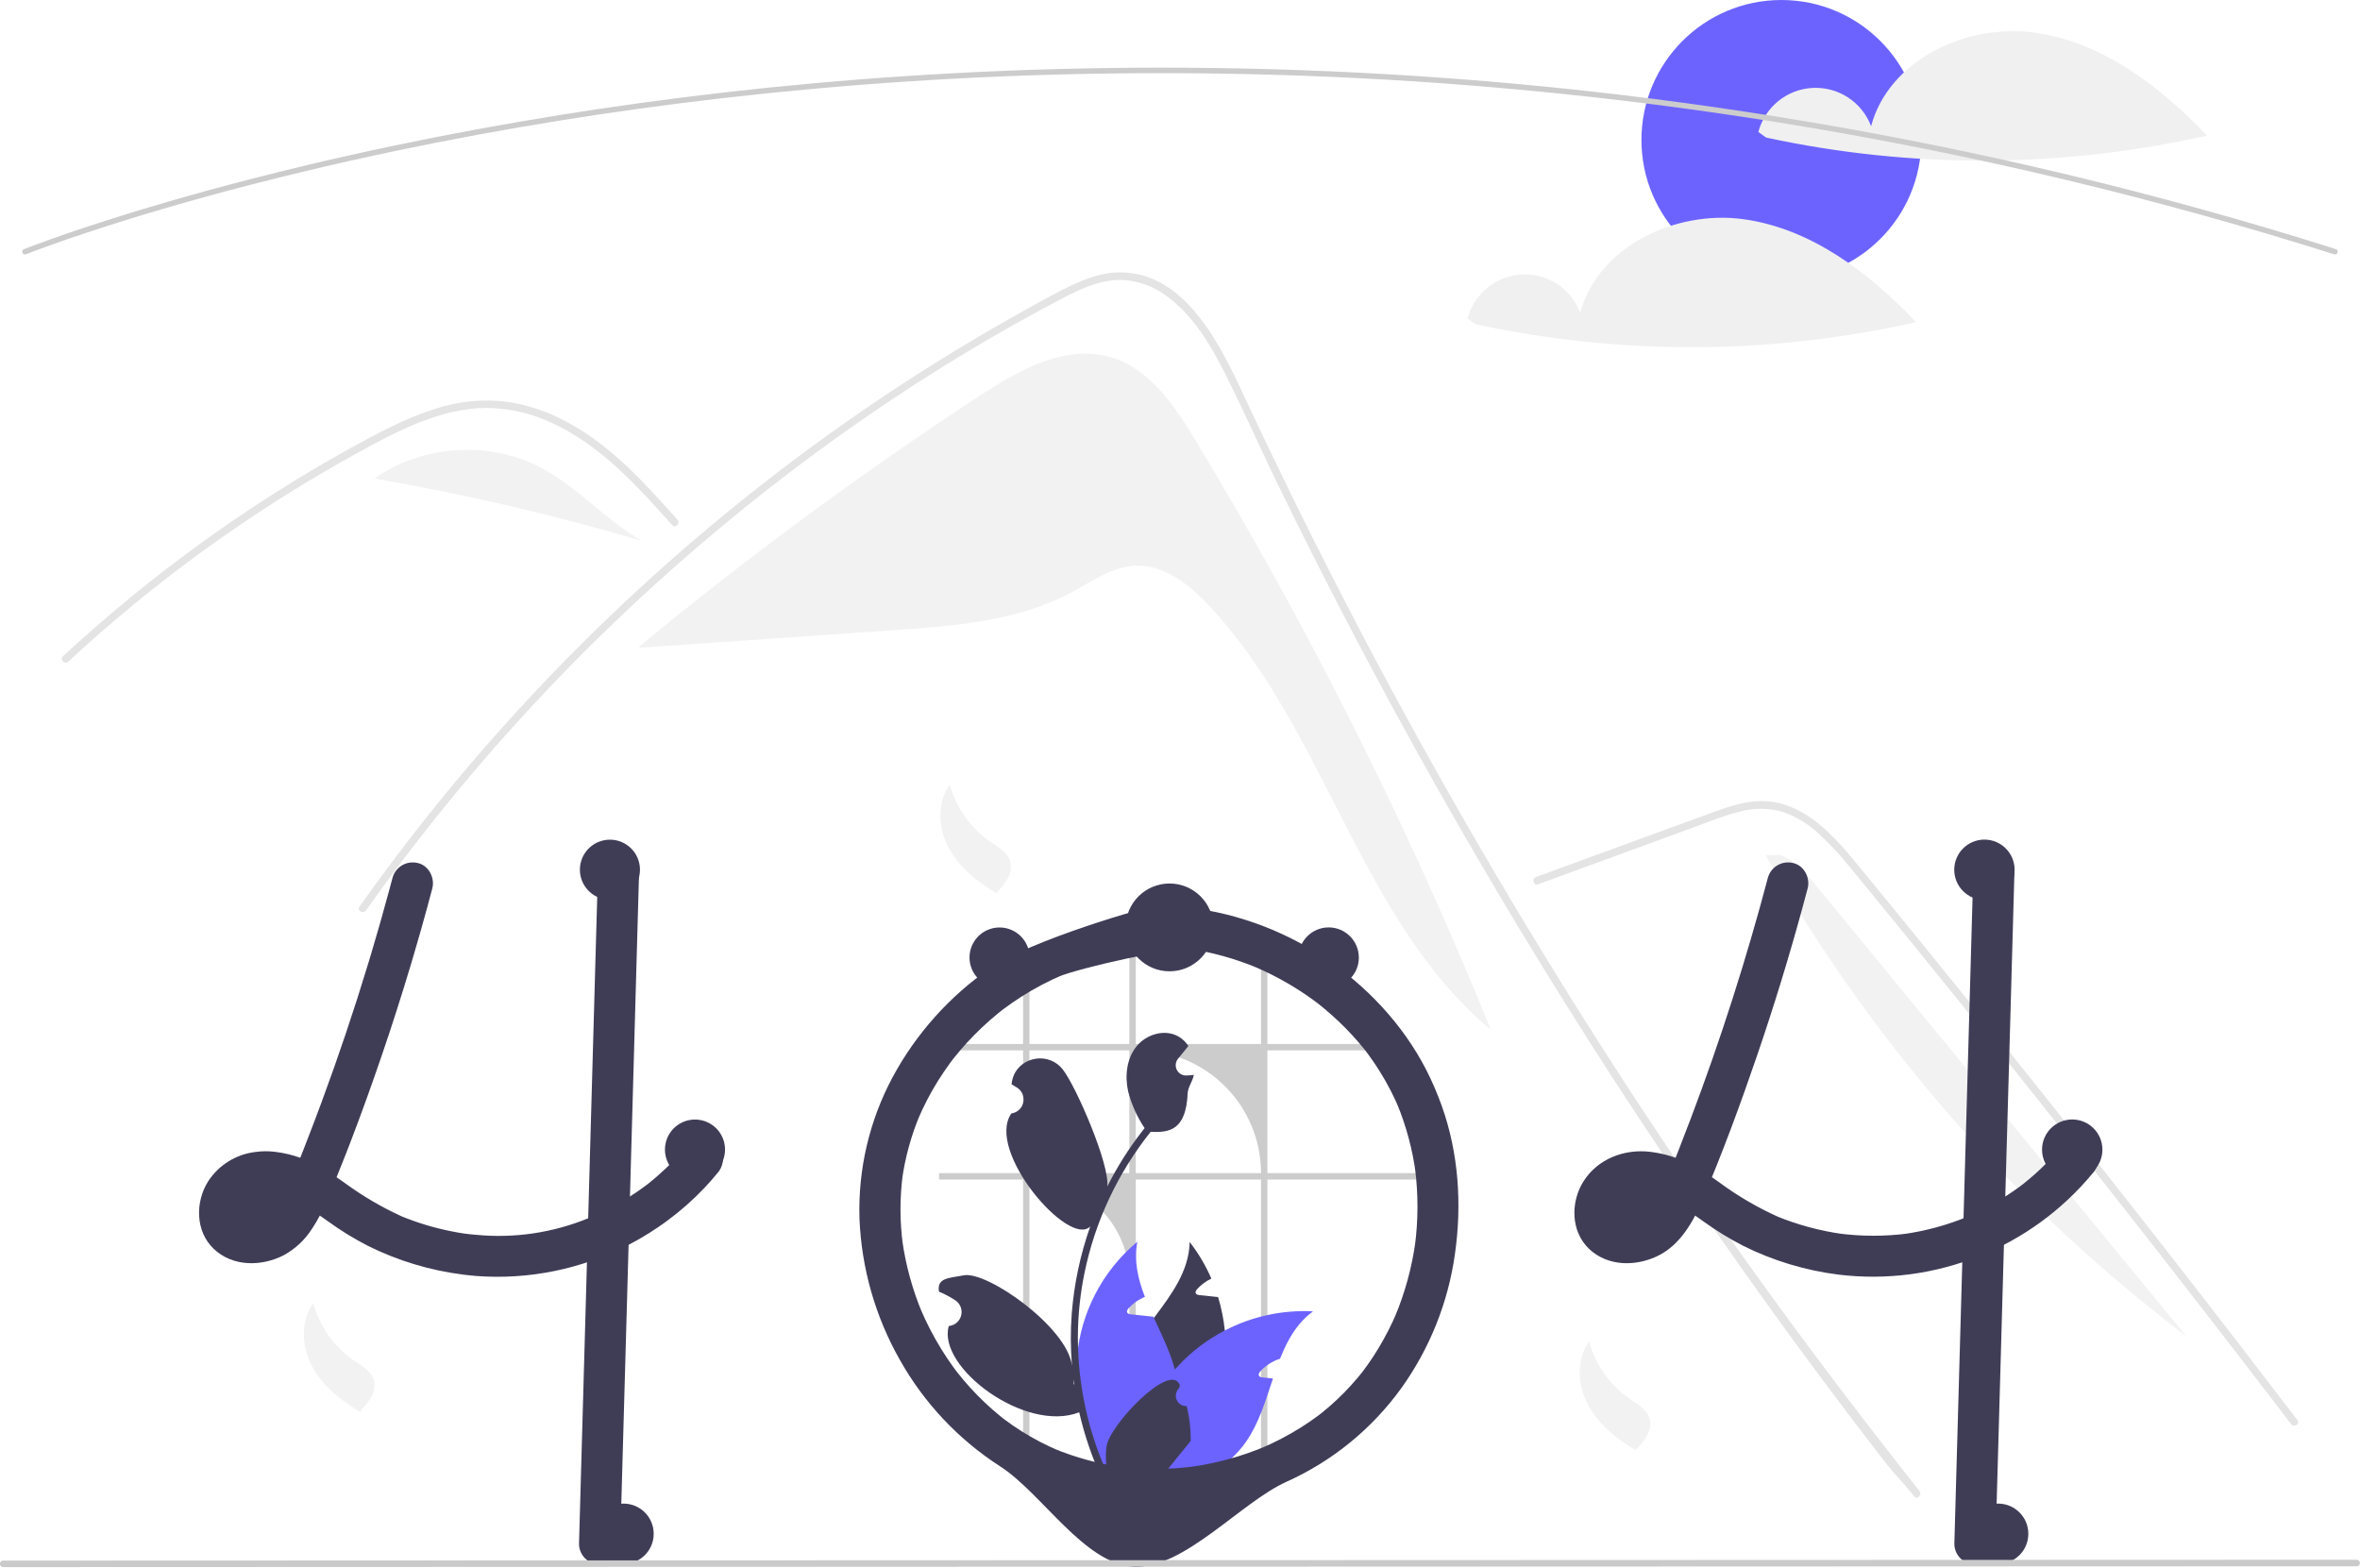
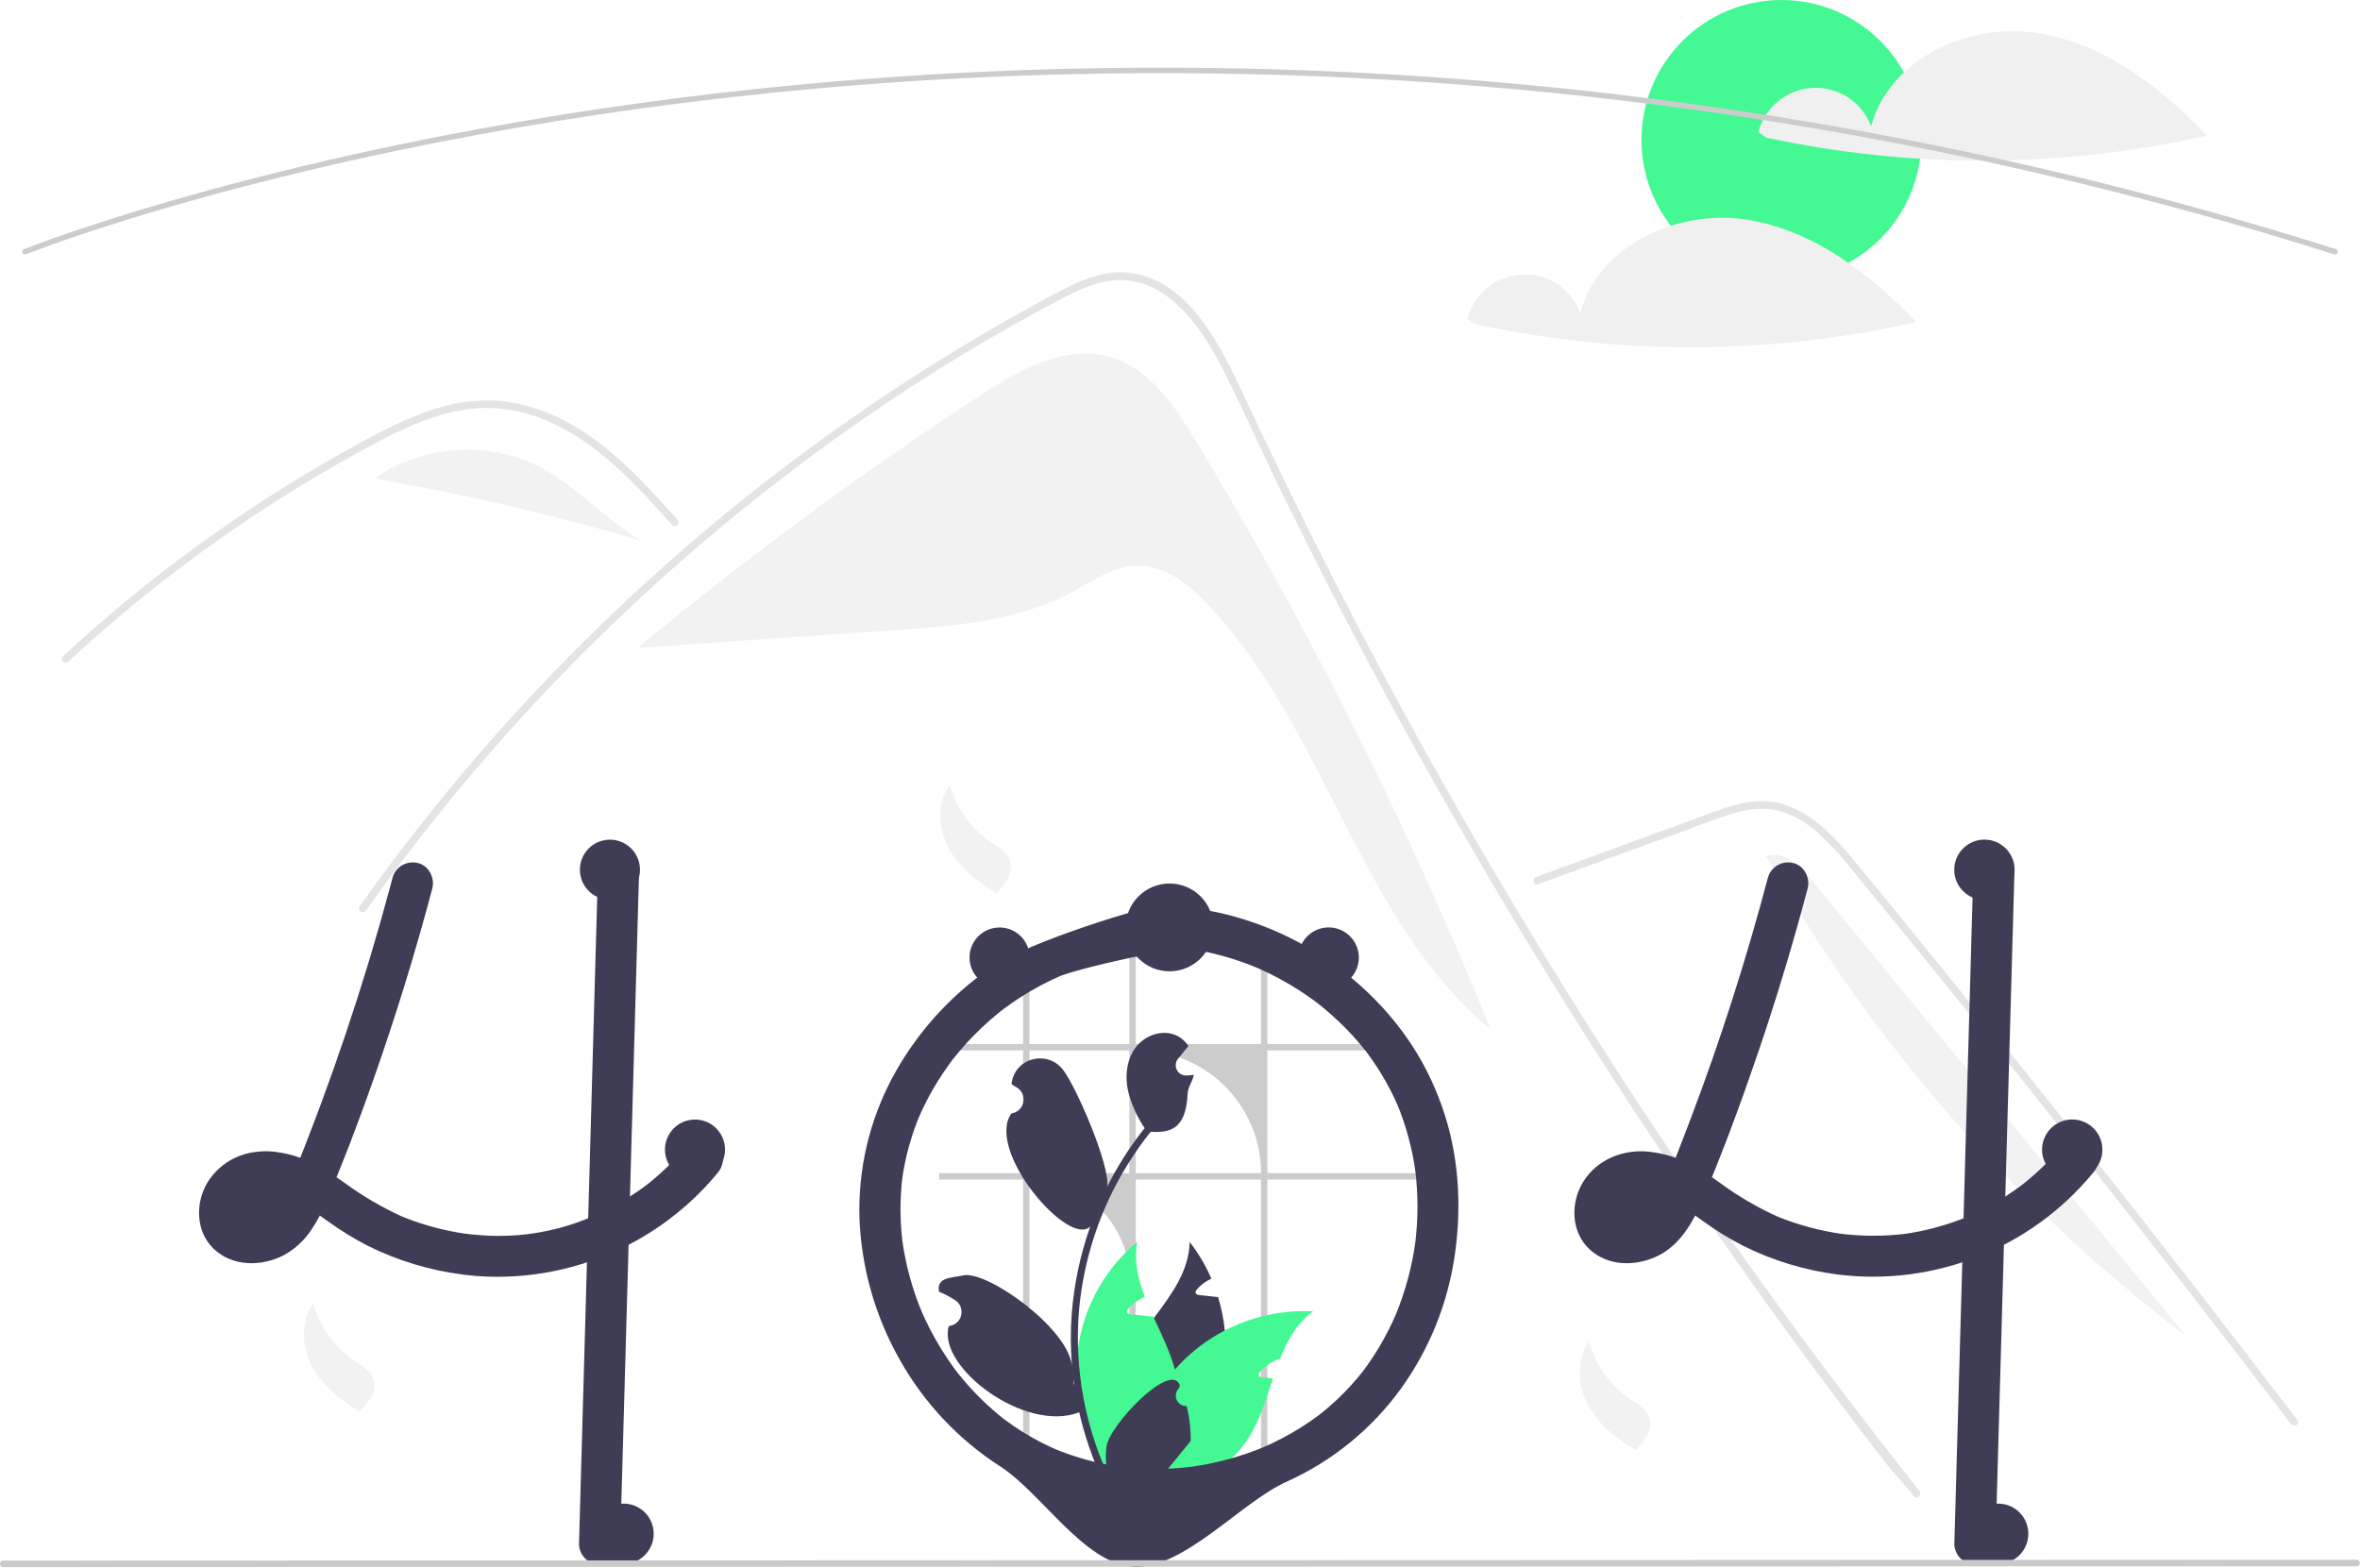
<svg xmlns="http://www.w3.org/2000/svg" data-name="Layer 1" width="860.131" height="571.148" viewBox="0 0 860.131 571.148">
  <path d="M605.67,324.953c-7.669-12.684-16.757-26.228-30.99-30.37-16.482-4.796-33.413,4.732-47.775,14.135a1392.157,1392.157,0,0,0-123.893,91.283l.043.492q46.226-3.188,92.451-6.376c22.265-1.535,45.296-3.283,64.972-13.816,7.467-3.997,14.745-9.336,23.206-9.708,10.512-.462,19.677,6.879,26.88,14.549,42.607,45.371,54.937,114.754,102.738,154.616A1516.995,1516.995,0,0,0,605.67,324.953Z" transform="translate(-169.9343 -164.426)" fill="#f2f2f2" />
  <path d="M867.571,709.781c-4.712-5.95-6.637-7.343-11.285-13.348q-56.764-73.416-106.708-151.792-33.924-53.23-64.483-108.504-14.549-26.278-28.3-52.969-10.67-20.695-20.865-41.638c-1.944-3.988-3.832-7.994-5.711-12.009-4.428-9.442-8.773-18.93-13.439-28.244-5.317-10.616-11.789-21.745-21.553-28.877a29.405,29.405,0,0,0-15.319-5.895c-7.948-.513-15.282,2.769-22.176,6.353-50.439,26.301-97.659,59.276-140.37,96.798A730.778,730.778,0,0,0,303.322,496.247c-1.008,1.439-3.392.064-2.374-1.384q6.009-8.498,12.257-16.813A734.817,734.817,0,0,1,500.805,303.064q18.248-11.826,37.183-22.542c6.362-3.603,12.752-7.16,19.251-10.497,6.371-3.273,13.137-6.215,20.416-6.325,24.77-.385,37.595,27.667,46.405,46.542q4.153,8.911,8.406,17.766,16.075,33.621,33.387,66.628,10.685,20.379,21.837,40.52,34.707,62.718,73.779,122.897c34.506,53.143,68.737,100.089,108.046,149.785C870.596,709.213,868.662,711.175,867.571,709.781Z" transform="translate(-169.9343 -164.426)" fill="#e4e4e4" />
  <path d="M414.916,355.804c-1.439-1.604-2.869-3.209-4.318-4.813-11.422-12.633-23.679-25.118-39.364-32.361a57.11,57.11,0,0,0-23.927-5.546c-8.562.028-16.932,2.273-24.843,5.418-3.74,1.494-7.398,3.19-11.001,4.996-4.116,2.072-8.159,4.281-12.183,6.509q-11.331,6.27-22.368,13.091-21.961,13.572-42.546,29.216-10.671,8.113-20.902,16.758-9.516,8.031-18.646,16.492c-1.302,1.201-3.245-.743-1.944-1.943,1.604-1.494,3.227-2.979,4.85-4.446q6.875-6.215,13.971-12.193,12.939-10.918,26.549-20.993,21.163-15.676,43.783-29.225,11.304-6.765,22.918-12.963c2.338-1.247,4.703-2.466,7.096-3.621a113.116,113.116,0,0,1,16.868-6.866,60.006,60.006,0,0,1,25.476-2.503,66.327,66.327,0,0,1,23.505,8.131c15.401,8.608,27.346,21.919,38.97,34.909C418.033,355.171,416.099,357.124,414.916,355.804Z" transform="translate(-169.9343 -164.426)" fill="#e4e4e4" />
  <path d="M730.477,486.711l36.905-13.498,18.323-6.702c5.968-2.183,11.921-4.667,18.09-6.23a28.539,28.539,0,0,1,16.374.209,37.738,37.738,0,0,1,12.771,7.917,103.64,103.64,0,0,1,10.475,11.186c3.989,4.794,7.92,9.639,11.868,14.467q24.441,29.891,48.563,60.041,24.121,30.15,47.92,60.556,23.857,30.48,47.385,61.216,2.882,3.765,5.76,7.534c1.06,1.388,3.449.02,2.375-1.388Q983.582,650.974,959.549,620.184q-24.092-30.864-48.516-61.466-24.424-30.601-49.179-60.937-6.167-7.558-12.354-15.099c-3.48-4.241-6.92-8.527-10.736-12.474-7.005-7.245-15.758-13.648-26.234-13.822-6.16-.102-12.121,1.852-17.844,3.923-6.17,2.232-12.325,4.506-18.486,6.759l-37.163,13.592-9.291,3.398c-1.649.603-.937,3.262.731,2.652Z" transform="translate(-169.9343 -164.426)" fill="#e4e4e4" />
  <path d="M366.377,334.526c-18.754-9.639-42.771-7.751-60.005,4.291a855.847,855.847,0,0,1,97.371,22.726C390.46,353.759,380.07,341.563,366.377,334.526Z" transform="translate(-169.9343 -164.426)" fill="#f2f2f2" />
  <path d="M306.188,338.784l-3.61,2.935c1.221-1.027,2.491-1.99,3.795-2.901C306.311,338.807,306.249,338.795,306.188,338.784Z" transform="translate(-169.9343 -164.426)" fill="#f2f2f2" />
  <path d="M831.549,486.846c-3.633-4.422-7.56-9.052-12.994-10.848l-5.073.2A575.436,575.436,0,0,0,966.749,651.418Q899.149,569.132,831.549,486.846Z" transform="translate(-169.9343 -164.426)" fill="#f2f2f2" />
  <path d="M516.084,450.367A37.481,37.481,0,0,0,531.015,471.325c2.82,1.92,6.157,3.762,7.122,7.035a8.379,8.379,0,0,1-.874,6.15,24.884,24.884,0,0,1-3.861,5.041l-.137.512c-6.998-4.147-13.656-9.393-17.522-16.551s-4.406-16.539.341-23.145" transform="translate(-169.9343 -164.426)" fill="#f2f2f2" />
  <path d="M749.084,653.367A37.481,37.481,0,0,0,764.015,674.325c2.82,1.92,6.157,3.762,7.122,7.035a8.379,8.379,0,0,1-.874,6.15,24.884,24.884,0,0,1-3.861,5.041l-.137.512c-6.998-4.147-13.656-9.393-17.522-16.551s-4.406-16.539.341-23.145" transform="translate(-169.9343 -164.426)" fill="#f2f2f2" />
  <path d="M284.084,639.367A37.481,37.481,0,0,0,299.015,660.325c2.82,1.92,6.157,3.762,7.122,7.035a8.379,8.379,0,0,1-.874,6.15,24.884,24.884,0,0,1-3.861,5.041l-.137.512c-6.998-4.147-13.656-9.393-17.522-16.551s-4.406-16.539.341-23.145" transform="translate(-169.9343 -164.426)" fill="#f2f2f2" />
-   <circle cx="649.249" cy="51" r="51" fill="#6c63ff" />
+   <circle cx="649.249" cy="51" r="51" fill="#44f993" />
  <path d="M911.219,176.296c-24.717-3.341-52.935,10.019-59.341,34.124a21.597,21.597,0,0,0-41.094,2.109l2.83,2.027a372.275,372.275,0,0,0,160.659-.726C957.079,195.76,935.935,179.637,911.219,176.296Z" transform="translate(-169.9343 -164.426)" fill="#f0f0f0" />
  <path d="M805.219,244.296c-24.717-3.341-52.935,10.019-59.341,34.124a21.597,21.597,0,0,0-41.094,2.109l2.83,2.027a372.275,372.275,0,0,0,160.659-.726C851.079,263.76,829.935,247.637,805.219,244.296Z" transform="translate(-169.9343 -164.426)" fill="#f0f0f0" />
  <path d="M1020.946,257.154a.982.982,0,0,1-.302-.047C756.237,173.489,523.199,184.424,374.264,208.321c-20.269,3.251-40.591,7.006-60.404,11.161-5.058,1.06-10.306,2.195-15.597,3.378-6.319,1.407-12.554,2.856-18.532,4.306q-3.873.917-7.595,1.849c-3.758.928-7.572,1.895-11.66,2.957-4.568,1.178-9.209,2.413-13.797,3.672a.442.442,0,0,1-.051.015l0.0.001c-5.183,1.415-10.338,2.871-15.323,4.325-2.698.779-5.304,1.548-7.799,2.307-.279.077-.526.151-.776.228l-.536.163c-.311.095-.617.188-.924.275l-.02.006 0.0.001-.812.252c-.968.293-1.912.579-2.841.864-24.545,7.566-38.038,12.949-38.171,13.002a1,1,0,1,1-.744-1.856c.134-.053,13.693-5.463,38.328-13.058.932-.286,1.879-.572,2.85-.866l.754-.234c.026-.01.052-.018.078-.025.305-.087.61-.18.919-.273l.537-.163c.268-.081.531-.161.801-.235,2.479-.754,5.093-1.524,7.798-2.307,4.987-1.455,10.147-2.911,15.334-4.328.016-.006.033-.01.049-.015v-.001c4.604-1.263,9.263-2.503,13.845-3.685,4.094-1.063,7.915-2.032,11.68-2.962q3.738-.93,7.609-1.853c5.985-1.451,12.233-2.902,18.563-4.312,5.299-1.184,10.556-2.322,15.622-3.383,19.843-4.162,40.198-7.923,60.497-11.179C523.096,182.415,756.467,171.463,1021.246,255.201a1.0 1,0,0,1-.301,1.953Z" transform="translate(-169.9343 -164.426)" fill="#ccc" />
  <path d="M432.923,584.266a6.729,6.729,0,0,0-1.7-2.67,6.43,6.43,0,0,0-.92-.71c-2.61-1.74-6.51-2.13-8.99,0a5.81,5.81,0,0,0-.69.71q-1.11,1.365-2.28,2.67c-1.28,1.46-2.59,2.87-3.96,4.24-.39.38-.78.77-1.18,1.15-.23.23-.46.45-.69.67-.88.84-1.78,1.65-2.69,2.45-.48.43-.96.85-1.45,1.26-.73.61-1.46,1.22-2.2,1.81-.07.05-.14.1-.21.16-.02.01-.03.03-.05.04-.01,0-.02,0-.03.02a.179.179,0,0,0-.07.05c-.22.15-.37.25-.48.34.04-.02.08-.05.12-.07-.18.14-.37.28-.55.42-1.75,1.29-3.54,2.53-5.37,3.69a99.21,99.21,0,0,1-14.22,7.55c-.33.13-.67.27-1.01.4a85.97,85.97,0,0,1-40.85,6.02q-2.13-.165-4.26-.45c-1.64-.24-3.27-.53-4.89-.86a97.932,97.932,0,0,1-18.02-5.44,118.652,118.652,0,0,1-20.66-12.12c-1-.71-2.01-1.42-3.02-2.11,1.15-2.82,2.28-5.64,3.38-8.48.55-1.37,1.08-2.74,1.6-4.12,4.09-10.63,7.93-21.36,11.61-32.13q5.58-16.365,10.53-32.92.51-1.68.99-3.36,2.595-8.745,4.98-17.53c.15-.57.31-1.13.45-1.7q.69-2.52,1.35-5.04c1-3.79-1.26-8.32-5.24-9.23a7.634,7.634,0,0,0-9.22,5.24c-.43,1.62-.86,3.23-1.3,4.85q-3.165,11.745-6.66,23.41-.51,1.68-1.02,3.36-7.71,25.41-16.93,50.31-1.11,3.015-2.25,6.01c-.37.98-.74,1.96-1.12,2.94-.73,1.93-1.48,3.86-2.23,5.79-.43,1.13-.87,2.26-1.31,3.38-.29.71-.57,1.42-.85,2.12a41.809,41.809,0,0,0-8.81-2.12l-.48-.06a27.397,27.397,0,0,0-7.01.06,23.914,23.914,0,0,0-17.24,10.66c-4.77,7.51-4.71,18.25,1.98,24.63,6.89,6.57,17.32,6.52,25.43,2.41a28.351,28.351,0,0,0,10.52-9.86,50.569,50.569,0,0,0,2.74-4.65c.21.14.42.28.63.43.8.56,1.6,1.13,2.39,1.69a111.738,111.738,0,0,0,14.51,8.91,108.359,108.359,0,0,0,34.62,10.47c.27.03.53.07.8.1,1.33.17,2.67.3,4.01.41a103.782,103.782,0,0,0,55.58-11.36q2.175-1.125,4.31-2.36,3.315-1.92,6.48-4.08c1.15-.78,2.27-1.57,3.38-2.4a101.042,101.042,0,0,0,13.51-11.95q2.355-2.475,4.51-5.11a8.061,8.061,0,0,0,2.2-5.3A7.564,7.564,0,0,0,432.923,584.266Zm-165.59,23.82c.21-.15.42-.31.62-.47C267.893,607.766,267.603,607.936,267.333,608.086Zm3.21-3.23c-.23.26-.44.52-.67.78a23.366,23.366,0,0,1-2.25,2.2c-.11.1-.23.2-.35.29a.01.01,0,0,0-.01.01,3.804,3.804,0,0,0-.42.22q-.645.39-1.32.72a17.005,17.005,0,0,1-2.71.75,16.799,16.799,0,0,1-2.13.02h-.02a14.823,14.823,0,0,1-1.45-.4c-.24-.12-.47-.26-.7-.4-.09-.08-.17-.16-.22-.21a2.44,2.44,0,0,1-.27-.29.01.01,0,0,0-.01-.01c-.11-.2-.23-.4-.34-.6a.031.031,0,0,1-.01-.02c-.08-.25-.15-.51-.21-.77a12.511,12.511,0,0,1,.01-1.37,13.467,13.467,0,0,1,.54-1.88,11.068,11.068,0,0,1,.69-1.26c.02-.04.12-.2.23-.38.01-.01.01-.01.01-.02.15-.17.3-.35.46-.51.27-.3.56-.56.85-.83a18.022,18.022,0,0,1,1.75-1.01,19.481,19.481,0,0,1,2.93-.79,24.989,24.989,0,0,1,4.41.04,30.301,30.301,0,0,1,4.1,1.01,36.945,36.945,0,0,1-2.77,4.54C270.623,604.746,270.583,604.806,270.543,604.856Zm-11.12-3.29a2.18,2.18,0,0,1-.31.39A1.409,1.409,0,0,1,259.423,601.566Z" transform="translate(-169.9343 -164.426)" fill="#3f3d56" />
  <path d="M402.863,482.136q-.135,4.71-.27,9.42-.285,10.455-.59,20.92-.315,11.775-.66,23.54-.165,6.075-.34,12.15-.465,16.365-.92,32.72c-.03,1.13-.07,2.25-.1,3.38q-.225,8.115-.45,16.23-.255,8.805-.5,17.61-.18,6.6-.37,13.21-1.35,47.895-2.7,95.79a7.648,7.648,0,0,1-7.5,7.5,7.561,7.561,0,0,1-7.5-7.5q.75-26.94,1.52-53.88.675-24.36,1.37-48.72.225-8.025.45-16.06.345-12.09.68-24.18c.03-1.13.07-2.25.1-3.38.02-.99.05-1.97.08-2.96q.66-23.475,1.32-46.96.27-9.24.52-18.49.3-10.545.6-21.08c.09-3.09.17-6.17.26-9.26a7.648,7.648,0,0,1,7.5-7.5A7.561,7.561,0,0,1,402.863,482.136Z" transform="translate(-169.9343 -164.426)" fill="#3f3d56" />
  <path d="M814.291,484.217a893.238,893.238,0,0,1-28.161,87.941c-3.007,7.946-6.083,15.877-9.371,23.712l.756-1.792a54.583,54.583,0,0,1-5.59,10.612q-.229.321-.467.636,1.166-1.49.443-.589c-.254.301-.505.602-.768.895a23.664,23.664,0,0,1-2.249,2.203q-.301.258-.612.504l.938-.729c-.109.257-.873.597-1.111.743a18.254,18.254,0,0,1-2.405,1.219l1.792-.756a19.086,19.086,0,0,1-4.231,1.161l1.994-.268a17.021,17.021,0,0,1-4.298.046l1.994.268a14.002,14.002,0,0,1-3.405-.917l1.792.756a12.012,12.012,0,0,1-1.679-.896c-.271-.177-1.105-.809-.015.025,1.133.866.146.074-.088-.156-.194-.192-.37-.4-.56-.595-.882-.905.996,1.557.397.499a18.182,18.182,0,0,1-.878-1.637l.756,1.792a11.925,11.925,0,0,1-.728-2.651l.268,1.994a13.651,13.651,0,0,1-.003-3.405l-.268,1.994a15.964,15.964,0,0,1,.995-3.68l-.756,1.792a16.729,16.729,0,0,1,1.178-2.298,6.729,6.729,0,0,1,.729-1.071c.049.016-1.269,1.513-.569.757.183-.198.354-.406.539-.602.296-.314.614-.601.926-.898,1.045-.994-1.462.966-.257.179a19.049,19.049,0,0,1,2.749-1.499l-1.792.756a20.311,20.311,0,0,1,4.995-1.34l-1.994.268a25.628,25.628,0,0,1,6.461.076l-1.994-.268a33.211,33.211,0,0,1,7.892,2.22l-1.792-.756c5.39,2.314,10.163,5.749,14.928,9.118a111.95,111.95,0,0,0,14.506,8.906,108.388,108.388,0,0,0,34.622,10.474,103.933,103.933,0,0,0,92.586-36.752,8.078,8.078,0,0,0,2.197-5.303,7.632,7.632,0,0,0-2.197-5.303c-2.752-2.526-7.949-3.239-10.607,0a95.636,95.636,0,0,1-8.107,8.727q-2.017,1.914-4.142,3.71-1.214,1.026-2.461,2.011c-.393.311-1.619,1.138.263-.197-.431.306-.845.64-1.271.955a99.269,99.269,0,0,1-20.332,11.565l1.792-.756a96.836,96.836,0,0,1-24.171,6.622l1.994-.268a97.643,97.643,0,0,1-25.754-.038l1.994.268a99.8,99.8,0,0,1-24.857-6.77l1.792.756a116.025,116.025,0,0,1-21.736-12.591,86.877,86.877,0,0,0-11.113-6.994,42.824,42.824,0,0,0-14.438-4.389c-9.439-1.111-19.057,2.566-24.246,10.72-4.776,7.505-4.714,18.244,1.974,24.625,6.888,6.572,17.318,6.517,25.436,2.406,7.817-3.959,12.513-12.185,15.815-19.942,7.431-17.455,14.01-35.314,20.14-53.263q9.097-26.637,16.499-53.813.917-3.366,1.807-6.739c1.001-3.789-1.261-8.32-5.238-9.226a7.633,7.633,0,0,0-9.226,5.238Z" transform="translate(-169.9343 -164.426)" fill="#3f3d56" />
  <path d="M889.124,482.136l-2.7,95.793-2.685,95.294-1.518,53.884a7.565,7.565,0,0,0,7.5,7.5,7.649,7.649,0,0,0,7.5-7.5l2.7-95.793,2.685-95.294,1.518-53.884a7.565,7.565,0,0,0-7.5-7.5,7.649,7.649,0,0,0-7.5,7.5Z" transform="translate(-169.9343 -164.426)" fill="#3f3d56" />
  <path d="M629.526,700.361h2.329V594.319h54.329v-2.323H631.855V547.252H673.81q-.923-1.173-1.899-2.317H631.855V515.382c-.77-.328-1.547-.645-2.329-.944V544.935h-45.652V507.07c-.782.036-1.553.09-2.329.155v37.71h-36.42V516.684c-.782.346-1.553.711-2.317,1.093V544.935h-30.616v2.317h30.616v44.744h-30.616v2.323h30.616V700.361h2.317V594.319a36.413,36.413,0,0,1,36.42,36.42v69.622h2.329V594.319h45.652Zm-84.401-108.365V547.252h36.42v44.744Zm38.749,0V547.252h.914a44.741,44.741,0,0,1,44.738,44.744Z" transform="translate(-169.9343 -164.426)" opacity="0.2" />
  <path d="M615.303,668.566a63.059,63.059,0,0,1-20.05,33.7c-.74.64-1.48,1.26-2.25,1.87q-2.805.255-5.57.52c-1.53.14-3.04.29-4.54.43l-.27.03-.19-1.64-.76-6.64a37.623,37.623,0,0,1-3.3-32.44c2.64-7.12,7.42-13.41,12.12-19.65,6.49-8.62,12.8-17.14,13.03-27.65a60.544,60.544,0,0,1,7.9,13.33,16.432,16.432,0,0,0-5.12,3.77c-.41.45-.82,1.08-.54,1.62.24.46.84.57,1.36.63,1.25.13,2.51.26,3.76.39,1,.11,2,.21,3,.32a63.99,63.99,0,0,1,2.45,12.18A61.189,61.189,0,0,1,615.303,668.566Z" transform="translate(-169.9343 -164.426)" fill="#3f3d56" />
-   <path d="M648.503,642.356c-5.9,4.29-9.35,10.46-12.03,17.26a16.628,16.628,0,0,0-7.17,4.58c-.41.45-.82,1.08-.54,1.62.24.46.84.57,1.36.63,1.25.13,2.51.26,3.76.39-2.68,8.04-5.14,16.36-9.88,23.15a36.989,36.989,0,0,1-12.03,10.91,38.492,38.492,0,0,1-4.02,1.99q-7.62.585-14.95,1.25-2.805.255-5.57.52c-1.53.14-3.04.29-4.54.43q-.015-.825,0-1.65a63.304,63.304,0,0,1,15.25-39.86c.45-.52.91-1.03,1.38-1.54a61.792,61.792,0,0,1,16.81-12.7A62.654,62.654,0,0,1,648.503,642.356Z" transform="translate(-169.9343 -164.426)" fill="#6c63ff" />
-   <path d="M589.163,699.526l-1.15,3.4-.58,1.73c-1.53.14-3.04.29-4.54.43l-.27.03c-1.66.17-3.31.34-4.96.51-.43-.5-.86-1.01-1.28-1.53a62.03,62.03,0,0,1,8.07-87.11c-1.32,6.91.22,13.53,2.75,20.1-.27.11-.53.22-.78.34a16.432,16.432,0,0,0-5.12,3.77c-.41.45-.82,1.08-.54,1.62.24.46.84.57,1.36.63,1.25.13,2.51.26,3.76.39,1,.11,2,.21,3,.32q.705.075,1.41.15c.07.15.13.29.2.44,2.85,6.18,5.92,12.39,7.65,18.83a43.666,43.666,0,0,1,1.02,4.91A37.604,37.604,0,0,1,589.163,699.526Z" transform="translate(-169.9343 -164.426)" fill="#6c63ff" />
+   <path d="M648.503,642.356c-5.9,4.29-9.35,10.46-12.03,17.26a16.628,16.628,0,0,0-7.17,4.58c-.41.45-.82,1.08-.54,1.62.24.46.84.57,1.36.63,1.25.13,2.51.26,3.76.39-2.68,8.04-5.14,16.36-9.88,23.15a36.989,36.989,0,0,1-12.03,10.91,38.492,38.492,0,0,1-4.02,1.99q-7.62.585-14.95,1.25-2.805.255-5.57.52c-1.53.14-3.04.29-4.54.43q-.015-.825,0-1.65a63.304,63.304,0,0,1,15.25-39.86c.45-.52.91-1.03,1.38-1.54a61.792,61.792,0,0,1,16.81-12.7A62.654,62.654,0,0,1,648.503,642.356Z" transform="translate(-169.9343 -164.426)" fill="#44f993" />
+   <path d="M589.163,699.526l-1.15,3.4-.58,1.73c-1.53.14-3.04.29-4.54.43l-.27.03c-1.66.17-3.31.34-4.96.51-.43-.5-.86-1.01-1.28-1.53a62.03,62.03,0,0,1,8.07-87.11c-1.32,6.91.22,13.53,2.75,20.1-.27.11-.53.22-.78.34a16.432,16.432,0,0,0-5.12,3.77c-.41.45-.82,1.08-.54,1.62.24.46.84.57,1.36.63,1.25.13,2.51.26,3.76.39,1,.11,2,.21,3,.32q.705.075,1.41.15c.07.15.13.29.2.44,2.85,6.18,5.92,12.39,7.65,18.83a43.666,43.666,0,0,1,1.02,4.91A37.604,37.604,0,0,1,589.163,699.526Z" transform="translate(-169.9343 -164.426)" fill="#44f993" />
  <path d="M689.821,554.487c-8.609-16.792-21.946-30.921-37.632-41.304a114.237,114.237,0,0,0-52.563-18.38q-3.69-.335-7.399-.393c-2.921-.044-46.866,12.632-61.587,22.982a114.295,114.295,0,0,0-35.333,39.527,102.5,102.5,0,0,0-12.126,51.633,113.564,113.564,0,0,0,14.703,51.476,110.475,110.475,0,0,0,36.444,38.746C549.667,708.561,565.074,734.51,583.183,735.426c18.246.923,39.054-23.555,55.695-30.987a104.425,104.425,0,0,0,41.726-34.005,110.25,110.25,0,0,0,19.599-48.948c2.574-18.083,1.374-36.733-4.801-54.016a111.86,111.86,0,0,0-5.58-12.983c-1.78-3.505-6.996-4.796-10.261-2.691a7.68,7.68,0,0,0-2.691,10.261q1.568,3.088,2.915,6.278l-.756-1.792a101.151,101.151,0,0,1,6.876,25.538l-.268-1.994a109.229,109.229,0,0,1-.066,28.683l.268-1.994a109.734,109.734,0,0,1-7.555,27.674l.756-1.792a104.212,104.212,0,0,1-6.672,13.098q-1.923,3.186-4.081,6.222c-.632.888-1.283,1.761-1.939,2.631-.856,1.136,1.167-1.483.282-.369-.151.19-.3.38-.452.569q-.681.852-1.382,1.688a93.613,93.613,0,0,1-10.176,10.384q-1.366,1.192-2.778,2.331c-.469.378-.932.773-1.421,1.125.019-.013,1.58-1.199.656-.511-.29.216-.579.436-.87.652q-2.91,2.156-5.974,4.092a103.485,103.485,0,0,1-14.756,7.713l1.792-.756a109.215,109.215,0,0,1-27.597,7.552l1.994-.268a108.154,108.154,0,0,1-28.589.051l1.994.268a99.835,99.835,0,0,1-25.095-6.784l1.792.756a93.643,93.643,0,0,1-13.416-6.991q-3.174-2-6.184-4.247c-.286-.214-.57-.43-.855-.645-.915-.691.658.51.67.518a19.169,19.169,0,0,1-1.535-1.225q-1.454-1.184-2.861-2.422a101.989,101.989,0,0,1-10.493-10.709q-1.213-1.434-2.374-2.911c-.335-.426-.947-1.29.404.529-.178-.239-.362-.474-.542-.712q-.647-.858-1.276-1.728-2.203-3.048-4.188-6.246a109.29,109.29,0,0,1-7.805-15.108l.756,1.792a106.588,106.588,0,0,1-7.34-26.837l.268,1.994a97.866,97.866,0,0,1-.048-25.636l-.268,1.994A94.673,94.673,0,0,1,505.276,570.55l-.756,1.792a101.557,101.557,0,0,1,7.195-13.856q2.066-3.323,4.378-6.485.525-.718,1.062-1.428c.324-.428,1.215-1.493-.305.388.149-.184.293-.374.439-.56q1.269-1.608,2.6-3.165A107.402,107.402,0,0,1,530.772,536.215q1.474-1.292,2.995-2.529.691-.562,1.391-1.113c.187-.147.376-.291.562-.439-1.997,1.59-.555.433-.102.093q3.134-2.348,6.435-4.461a103.644,103.644,0,0,1,15.387-8.108l-1.792.756c7.76-3.258,42.141-10.949,48.394-10.11l-1.994-.268A106.225,106.225,0,0,1,628.768,517.419l-1.792-.756a110.313,110.313,0,0,1,12.6,6.329q3.043,1.784,5.967,3.763,1.384.937,2.738,1.915.677.489,1.346.989c.248.185.494.373.741.558,1.039.779-1.431-1.128-.342-.267a110.843,110.843,0,0,1,10.368,9.253q2.401,2.445,4.637,5.045,1.147,1.334,2.246,2.708c.364.455,1.605,2.101.084.085.372.493.747.982,1.114,1.479a97.977,97.977,0,0,1,8.392,13.538c1.793,3.498,6.987,4.802,10.261,2.691A7.677,7.677,0,0,0,689.821,554.487Z" transform="translate(-169.9343 -164.426)" fill="#3f3d56" />
  <path d="M602.431,676.882a3.78,3.78,0,0,1-2.739-6.551c.095-.379.164-.651.259-1.03q-.051-.124-.103-.247c-3.48-8.298-25.685,14.833-26.645,22.632a30.029,30.029,0,0,0,.527,10.328A120.392,120.392,0,0,1,562.778,652.01a116.202,116.202,0,0,1,.721-12.963q.597-5.293,1.657-10.511a121.787,121.787,0,0,1,24.151-51.616c6.874.384,12.898-.663,13.48-13.985.103-2.37,1.861-4.422,2.248-6.756-.656.086-1.323.14-1.979.183-.204.011-.42.021-.624.032l-.077.003a3.745,3.745,0,0,1-3.076-6.101q.425-.523.851-1.046c.43-.538.871-1.065,1.302-1.603a1.865,1.865,0,0,0,.14-.161c.495-.613.99-1.216,1.485-1.829a10.829,10.829,0,0,0-3.55-3.432c-4.959-2.905-11.801-.893-15.384,3.593-3.593,4.486-4.271,10.779-3.023,16.384a43.398,43.398,0,0,0,6.003,13.383c-.269.344-.549.678-.818,1.022a122.574,122.574,0,0,0-12.794,20.268c1.016-7.939-11.412-36.608-16.218-42.681-5.773-7.294-17.611-4.111-18.628,5.136q-.015.134-.029.268,1.071.604,2.096,1.282a5.127,5.127,0,0,1-2.067,9.33l-.105.016c-9.556,13.644,21.077,49.155,28.745,41.181a125.11,125.11,0,0,0-6.734,31.693,118.664,118.664,0,0,0,.086,19.16l-.032-.226C558.902,648.154,529.674,627.514,521.139,629.233c-4.917.99-9.76.765-9.013,5.725q.018.119.036.237a34.442,34.442,0,0,1,3.862,1.861q1.071.604,2.096,1.282a5.127,5.127,0,0,1-2.067,9.33l-.105.016c-.075.011-.14.022-.215.032-4.35,14.966,27.907,39.12,47.518,31.435h.011a125.075,125.075,0,0,0,8.402,24.528H601.679c.108-.334.204-.678.301-1.011a34.102,34.102,0,0,1-8.305-.495c2.227-2.733,4.454-5.487,6.681-8.219a1.861,1.861,0,0,0,.14-.161c1.13-1.398,2.27-2.786,3.399-4.185l.001-.002a49.952,49.952,0,0,0-1.464-12.725Zm-34.371-67.613.016-.021-.016.043Zm-6.648,59.932-.258-.581c.011-.42.011-.839,0-1.269,0-.118-.021-.237-.021-.355.097.742.183,1.485.29,2.227Z" transform="translate(-169.9343 -164.426)" fill="#3f3d56" />
  <circle cx="95.249" cy="439" r="11" fill="#3f3d56" />
  <circle cx="227.249" cy="559" r="11" fill="#3f3d56" />
  <circle cx="728.249" cy="559" r="11" fill="#3f3d56" />
  <circle cx="755.249" cy="419" r="11" fill="#3f3d56" />
  <circle cx="723.249" cy="317" r="11" fill="#3f3d56" />
  <path d="M434.183,583.426a10.949,10.949,0,1,1-.21-2.16A10.992,10.992,0,0,1,434.183,583.426Z" transform="translate(-169.9343 -164.426)" fill="#3f3d56" />
  <circle cx="484.249" cy="349" r="11" fill="#3f3d56" />
  <path d="M545.183,513.426a10.949,10.949,0,1,1-.21-2.16A10.992,10.992,0,0,1,545.183,513.426Z" transform="translate(-169.9343 -164.426)" fill="#3f3d56" />
  <path d="M403.183,481.426a10.949,10.949,0,1,1-.21-2.16A10.992,10.992,0,0,1,403.183,481.426Z" transform="translate(-169.9343 -164.426)" fill="#3f3d56" />
  <circle cx="599.249" cy="443" r="11" fill="#3f3d56" />
  <circle cx="426.249" cy="338" r="16" fill="#3f3d56" />
  <path d="M1028.875,735.267l-857.75.307a1.191,1.191,0,1,1,0-2.381l857.75-.307a1.191,1.191,0,0,1,0,2.381Z" transform="translate(-169.9343 -164.426)" fill="#cacaca" />
</svg>
